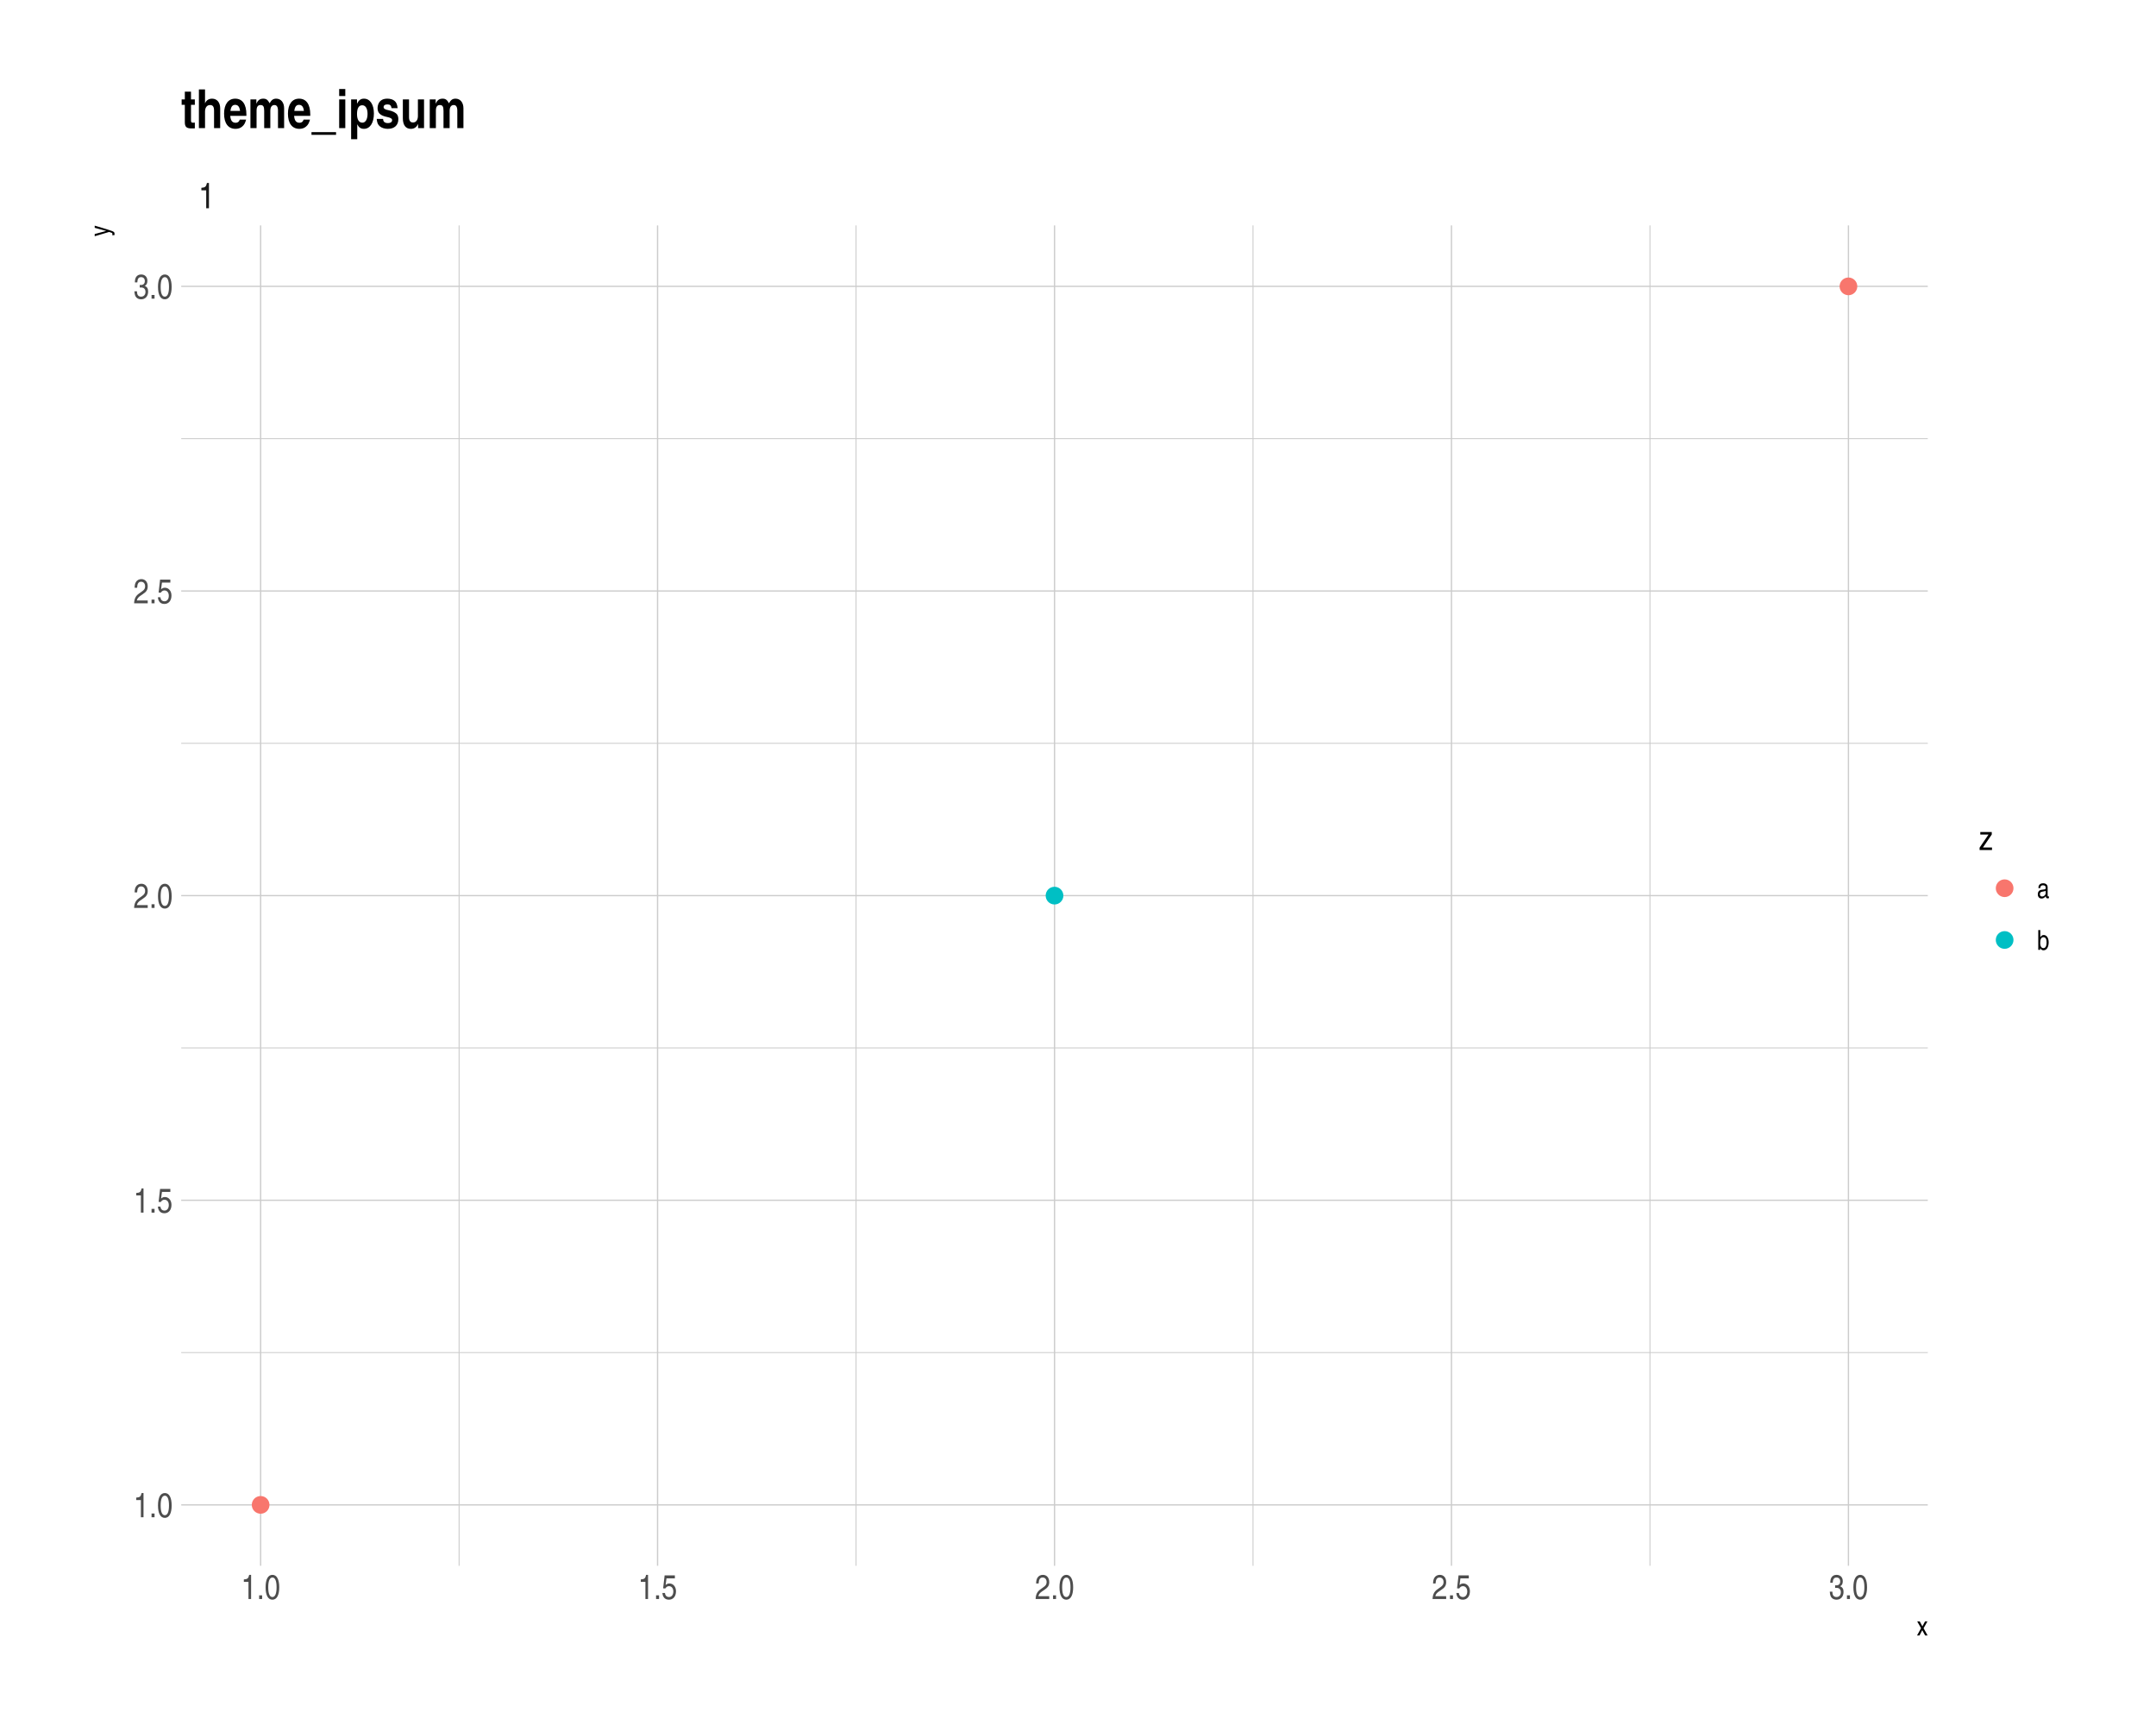
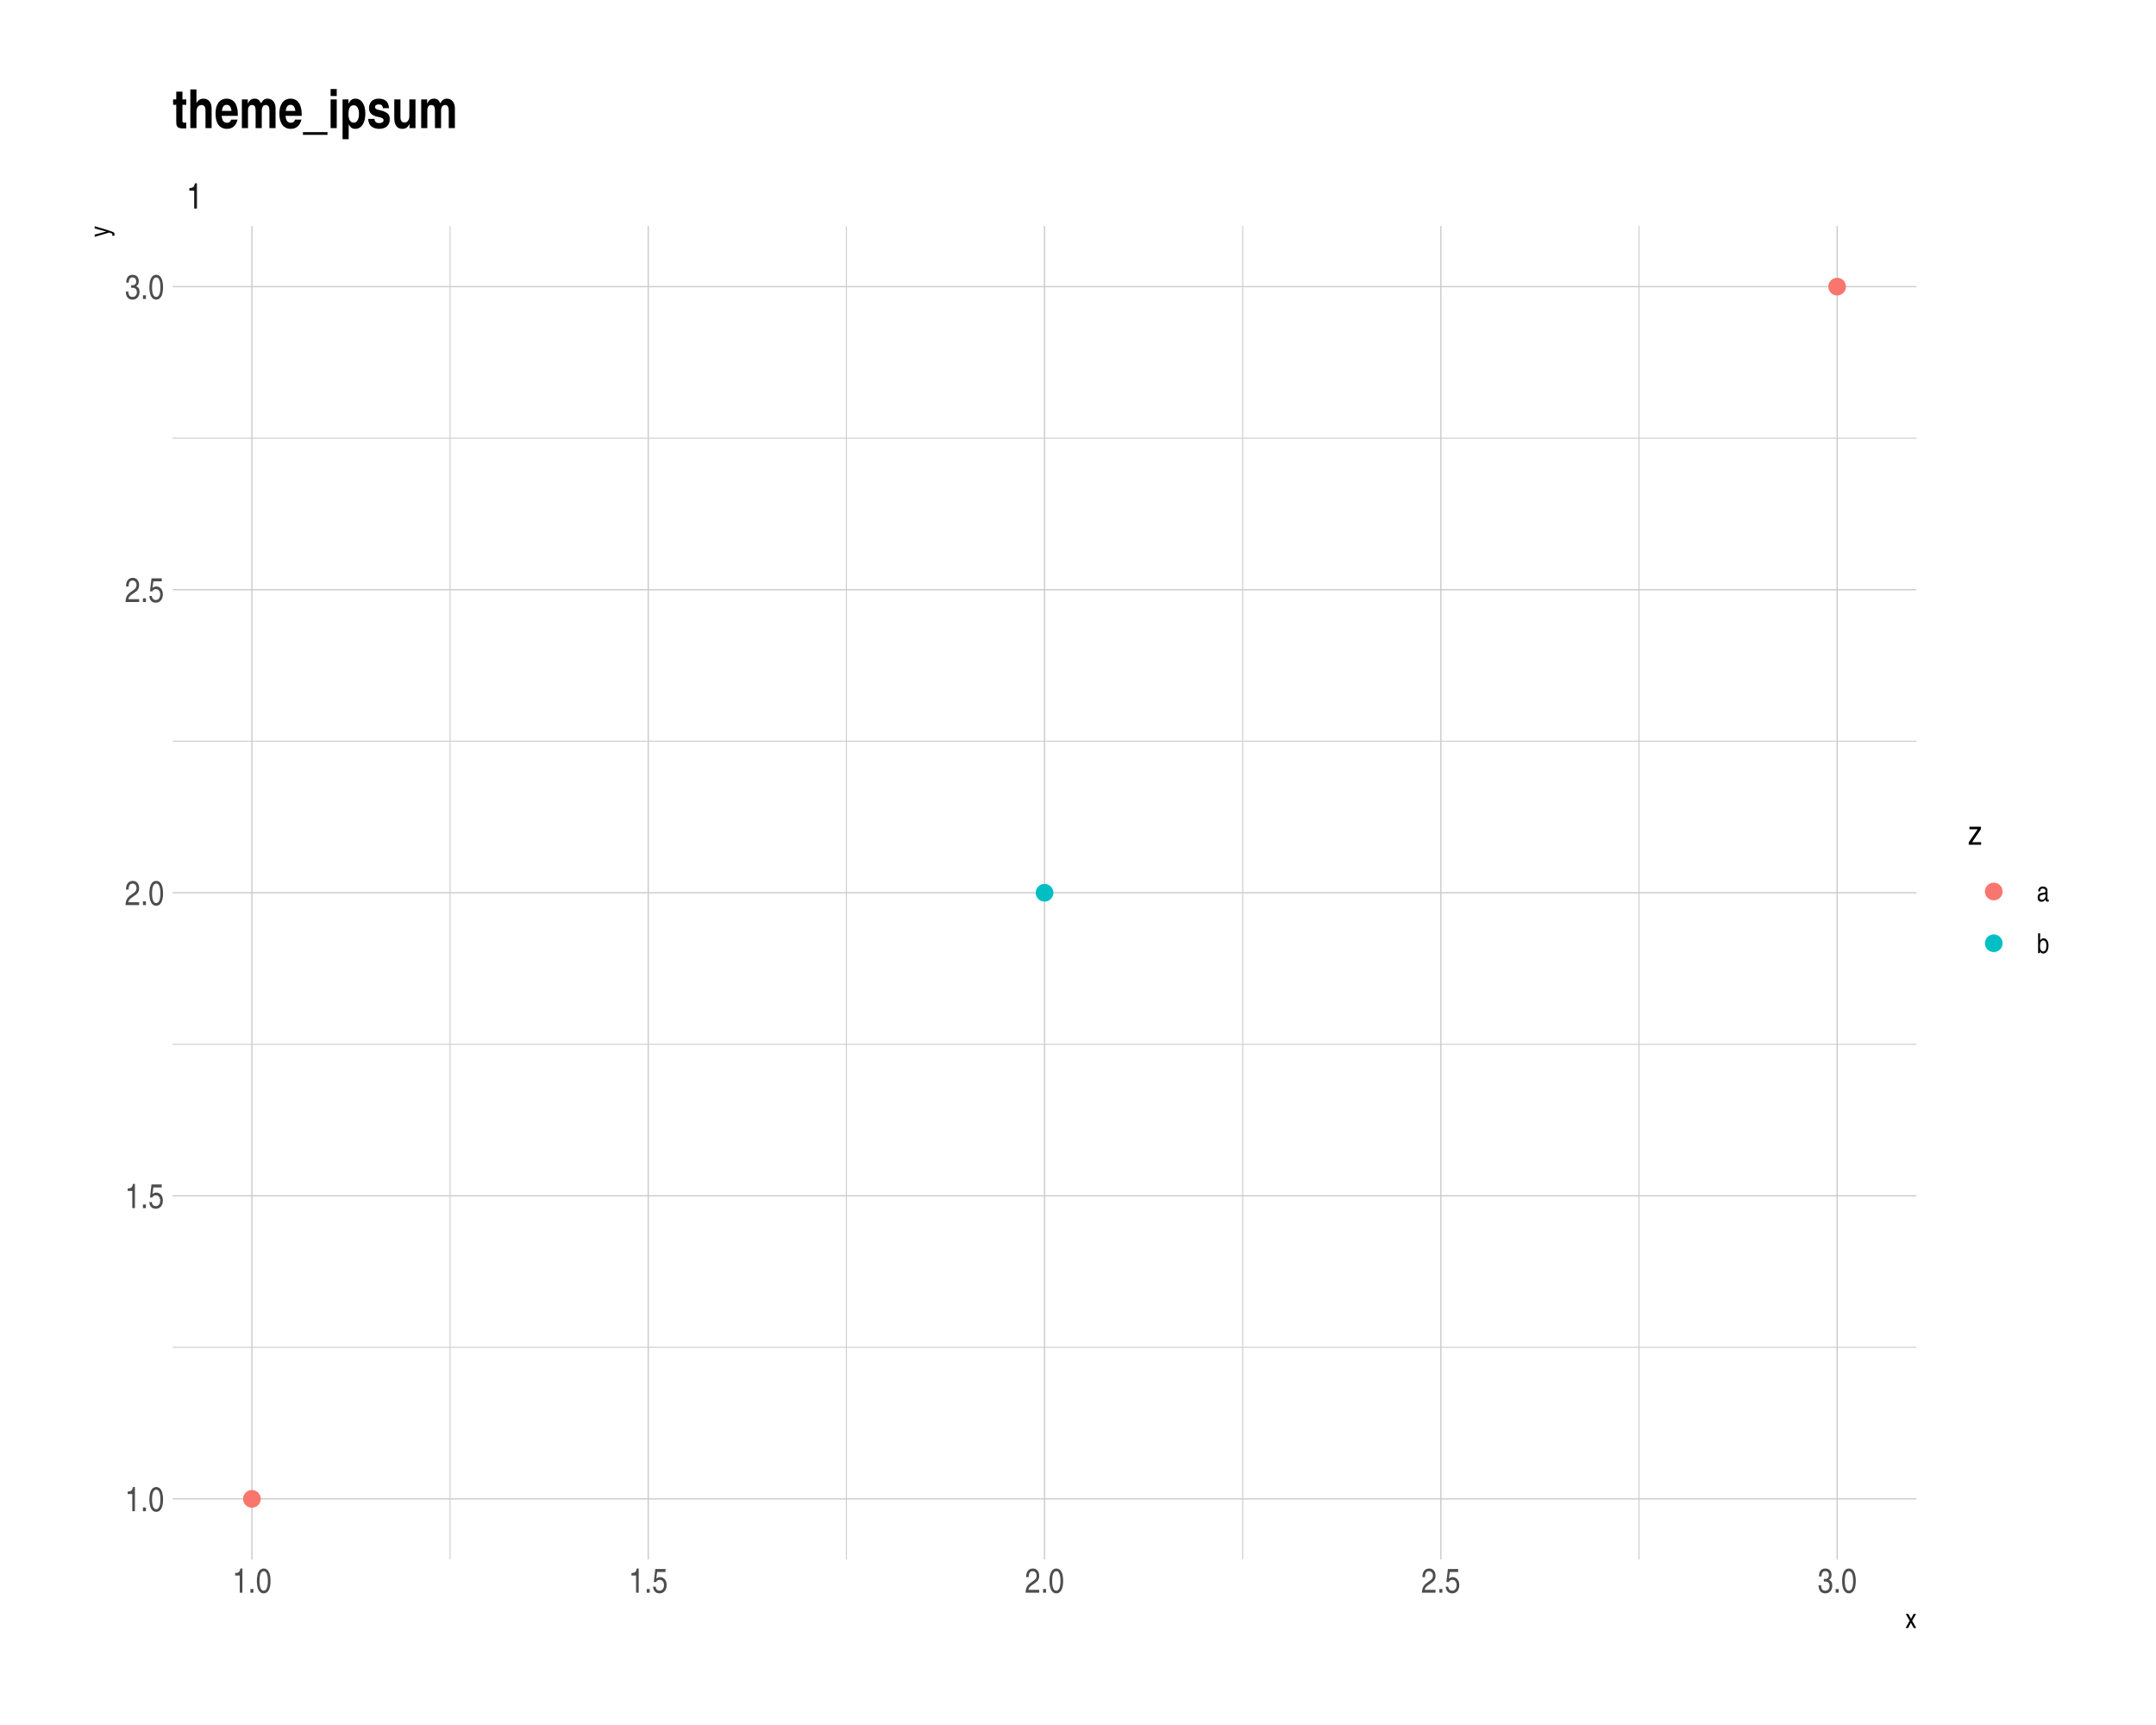
<svg xmlns="http://www.w3.org/2000/svg" viewBox="0 0 720.00 576.00">
  <defs>
    <style type="text/css">
    line, polyline, path, rect, circle {
      fill: none;
      stroke: #000000;
      stroke-linecap: round;
      stroke-linejoin: round;
      stroke-miterlimit: 10.00;
    }
  </style>
  </defs>
  <rect width="100%" height="100%" style="stroke: none; fill: #FFFFFF;" />
  <defs>
-     <clipPath id="cpNjAuNTI0OXw2NDMuNzk5fDUyMi44NDV8NzUuMjcyNA==">
-       <rect x="60.52" y="75.27" width="583.27" height="447.57" />
+     <clipPath id="cpNTcuNjYwNnw2MzkuOTk0fDUyMC43Mjl8NzUuNDcxMw==">
+       <rect x="57.66" y="75.47" width="582.33" height="445.26" />
    </clipPath>
  </defs>
-   <polyline points="60.52,451.64 643.80,451.64 " style="stroke-width: 0.32; stroke: #CCCCCC; stroke-linecap: butt;" clip-path="url(#cpNjAuNTI0OXw2NDMuNzk5fDUyMi44NDV8NzUuMjcyNA==)" />
-   <polyline points="60.52,349.92 643.80,349.92 " style="stroke-width: 0.32; stroke: #CCCCCC; stroke-linecap: butt;" clip-path="url(#cpNjAuNTI0OXw2NDMuNzk5fDUyMi44NDV8NzUuMjcyNA==)" />
-   <polyline points="60.52,248.20 643.80,248.20 " style="stroke-width: 0.32; stroke: #CCCCCC; stroke-linecap: butt;" clip-path="url(#cpNjAuNTI0OXw2NDMuNzk5fDUyMi44NDV8NzUuMjcyNA==)" />
-   <polyline points="60.52,146.48 643.80,146.48 " style="stroke-width: 0.32; stroke: #CCCCCC; stroke-linecap: butt;" clip-path="url(#cpNjAuNTI0OXw2NDMuNzk5fDUyMi44NDV8NzUuMjcyNA==)" />
-   <polyline points="153.32,522.84 153.32,75.27 " style="stroke-width: 0.32; stroke: #CCCCCC; stroke-linecap: butt;" clip-path="url(#cpNjAuNTI0OXw2NDMuNzk5fDUyMi44NDV8NzUuMjcyNA==)" />
-   <polyline points="285.88,522.84 285.88,75.27 " style="stroke-width: 0.32; stroke: #CCCCCC; stroke-linecap: butt;" clip-path="url(#cpNjAuNTI0OXw2NDMuNzk5fDUyMi44NDV8NzUuMjcyNA==)" />
-   <polyline points="418.44,522.84 418.44,75.27 " style="stroke-width: 0.32; stroke: #CCCCCC; stroke-linecap: butt;" clip-path="url(#cpNjAuNTI0OXw2NDMuNzk5fDUyMi44NDV8NzUuMjcyNA==)" />
-   <polyline points="551.01,522.84 551.01,75.27 " style="stroke-width: 0.32; stroke: #CCCCCC; stroke-linecap: butt;" clip-path="url(#cpNjAuNTI0OXw2NDMuNzk5fDUyMi44NDV8NzUuMjcyNA==)" />
-   <polyline points="60.52,502.50 643.80,502.50 " style="stroke-width: 0.43; stroke: #CCCCCC; stroke-linecap: butt;" clip-path="url(#cpNjAuNTI0OXw2NDMuNzk5fDUyMi44NDV8NzUuMjcyNA==)" />
-   <polyline points="60.52,400.78 643.80,400.78 " style="stroke-width: 0.43; stroke: #CCCCCC; stroke-linecap: butt;" clip-path="url(#cpNjAuNTI0OXw2NDMuNzk5fDUyMi44NDV8NzUuMjcyNA==)" />
-   <polyline points="60.52,299.06 643.80,299.06 " style="stroke-width: 0.43; stroke: #CCCCCC; stroke-linecap: butt;" clip-path="url(#cpNjAuNTI0OXw2NDMuNzk5fDUyMi44NDV8NzUuMjcyNA==)" />
-   <polyline points="60.52,197.34 643.80,197.34 " style="stroke-width: 0.43; stroke: #CCCCCC; stroke-linecap: butt;" clip-path="url(#cpNjAuNTI0OXw2NDMuNzk5fDUyMi44NDV8NzUuMjcyNA==)" />
-   <polyline points="60.52,95.62 643.80,95.62 " style="stroke-width: 0.43; stroke: #CCCCCC; stroke-linecap: butt;" clip-path="url(#cpNjAuNTI0OXw2NDMuNzk5fDUyMi44NDV8NzUuMjcyNA==)" />
-   <polyline points="87.04,522.84 87.04,75.27 " style="stroke-width: 0.43; stroke: #CCCCCC; stroke-linecap: butt;" clip-path="url(#cpNjAuNTI0OXw2NDMuNzk5fDUyMi44NDV8NzUuMjcyNA==)" />
-   <polyline points="219.60,522.84 219.60,75.27 " style="stroke-width: 0.43; stroke: #CCCCCC; stroke-linecap: butt;" clip-path="url(#cpNjAuNTI0OXw2NDMuNzk5fDUyMi44NDV8NzUuMjcyNA==)" />
-   <polyline points="352.16,522.84 352.16,75.27 " style="stroke-width: 0.43; stroke: #CCCCCC; stroke-linecap: butt;" clip-path="url(#cpNjAuNTI0OXw2NDMuNzk5fDUyMi44NDV8NzUuMjcyNA==)" />
-   <polyline points="484.72,522.84 484.72,75.27 " style="stroke-width: 0.43; stroke: #CCCCCC; stroke-linecap: butt;" clip-path="url(#cpNjAuNTI0OXw2NDMuNzk5fDUyMi44NDV8NzUuMjcyNA==)" />
-   <polyline points="617.29,522.84 617.29,75.27 " style="stroke-width: 0.43; stroke: #CCCCCC; stroke-linecap: butt;" clip-path="url(#cpNjAuNTI0OXw2NDMuNzk5fDUyMi44NDV8NzUuMjcyNA==)" />
-   <circle cx="87.04" cy="502.50" r="1.95pt" style="stroke-width: 0.71; stroke: #F8766D; fill: #F8766D;" clip-path="url(#cpNjAuNTI0OXw2NDMuNzk5fDUyMi44NDV8NzUuMjcyNA==)" />
-   <circle cx="352.16" cy="299.06" r="1.95pt" style="stroke-width: 0.71; stroke: #00BFC4; fill: #00BFC4;" clip-path="url(#cpNjAuNTI0OXw2NDMuNzk5fDUyMi44NDV8NzUuMjcyNA==)" />
-   <circle cx="617.29" cy="95.62" r="1.95pt" style="stroke-width: 0.71; stroke: #F8766D; fill: #F8766D;" clip-path="url(#cpNjAuNTI0OXw2NDMuNzk5fDUyMi44NDV8NzUuMjcyNA==)" />
+   <polyline points="57.66,449.89 639.99,449.89 " style="stroke-width: 0.32; stroke: #CCCCCC; stroke-linecap: butt;" clip-path="url(#cpNTcuNjYwNnw2MzkuOTk0fDUyMC43Mjl8NzUuNDcxMw==)" />
+   <polyline points="57.66,348.70 639.99,348.70 " style="stroke-width: 0.32; stroke: #CCCCCC; stroke-linecap: butt;" clip-path="url(#cpNTcuNjYwNnw2MzkuOTk0fDUyMC43Mjl8NzUuNDcxMw==)" />
+   <polyline points="57.66,247.50 639.99,247.50 " style="stroke-width: 0.32; stroke: #CCCCCC; stroke-linecap: butt;" clip-path="url(#cpNTcuNjYwNnw2MzkuOTk0fDUyMC43Mjl8NzUuNDcxMw==)" />
+   <polyline points="57.66,146.31 639.99,146.31 " style="stroke-width: 0.32; stroke: #CCCCCC; stroke-linecap: butt;" clip-path="url(#cpNTcuNjYwNnw2MzkuOTk0fDUyMC43Mjl8NzUuNDcxMw==)" />
+   <polyline points="150.30,520.73 150.30,75.47 " style="stroke-width: 0.32; stroke: #CCCCCC; stroke-linecap: butt;" clip-path="url(#cpNTcuNjYwNnw2MzkuOTk0fDUyMC43Mjl8NzUuNDcxMw==)" />
+   <polyline points="282.65,520.73 282.65,75.47 " style="stroke-width: 0.32; stroke: #CCCCCC; stroke-linecap: butt;" clip-path="url(#cpNTcuNjYwNnw2MzkuOTk0fDUyMC43Mjl8NzUuNDcxMw==)" />
+   <polyline points="415.00,520.73 415.00,75.47 " style="stroke-width: 0.32; stroke: #CCCCCC; stroke-linecap: butt;" clip-path="url(#cpNTcuNjYwNnw2MzkuOTk0fDUyMC43Mjl8NzUuNDcxMw==)" />
+   <polyline points="547.35,520.73 547.35,75.47 " style="stroke-width: 0.32; stroke: #CCCCCC; stroke-linecap: butt;" clip-path="url(#cpNTcuNjYwNnw2MzkuOTk0fDUyMC43Mjl8NzUuNDcxMw==)" />
+   <polyline points="57.66,500.49 639.99,500.49 " style="stroke-width: 0.43; stroke: #CCCCCC; stroke-linecap: butt;" clip-path="url(#cpNTcuNjYwNnw2MzkuOTk0fDUyMC43Mjl8NzUuNDcxMw==)" />
+   <polyline points="57.66,399.29 639.99,399.29 " style="stroke-width: 0.43; stroke: #CCCCCC; stroke-linecap: butt;" clip-path="url(#cpNTcuNjYwNnw2MzkuOTk0fDUyMC43Mjl8NzUuNDcxMw==)" />
+   <polyline points="57.66,298.10 639.99,298.10 " style="stroke-width: 0.43; stroke: #CCCCCC; stroke-linecap: butt;" clip-path="url(#cpNTcuNjYwNnw2MzkuOTk0fDUyMC43Mjl8NzUuNDcxMw==)" />
+   <polyline points="57.66,196.91 639.99,196.91 " style="stroke-width: 0.43; stroke: #CCCCCC; stroke-linecap: butt;" clip-path="url(#cpNTcuNjYwNnw2MzkuOTk0fDUyMC43Mjl8NzUuNDcxMw==)" />
+   <polyline points="57.66,95.71 639.99,95.71 " style="stroke-width: 0.43; stroke: #CCCCCC; stroke-linecap: butt;" clip-path="url(#cpNTcuNjYwNnw2MzkuOTk0fDUyMC43Mjl8NzUuNDcxMw==)" />
+   <polyline points="84.13,520.73 84.13,75.47 " style="stroke-width: 0.43; stroke: #CCCCCC; stroke-linecap: butt;" clip-path="url(#cpNTcuNjYwNnw2MzkuOTk0fDUyMC43Mjl8NzUuNDcxMw==)" />
+   <polyline points="216.48,520.73 216.48,75.47 " style="stroke-width: 0.43; stroke: #CCCCCC; stroke-linecap: butt;" clip-path="url(#cpNTcuNjYwNnw2MzkuOTk0fDUyMC43Mjl8NzUuNDcxMw==)" />
+   <polyline points="348.83,520.73 348.83,75.47 " style="stroke-width: 0.43; stroke: #CCCCCC; stroke-linecap: butt;" clip-path="url(#cpNTcuNjYwNnw2MzkuOTk0fDUyMC43Mjl8NzUuNDcxMw==)" />
+   <polyline points="481.18,520.73 481.18,75.47 " style="stroke-width: 0.43; stroke: #CCCCCC; stroke-linecap: butt;" clip-path="url(#cpNTcuNjYwNnw2MzkuOTk0fDUyMC43Mjl8NzUuNDcxMw==)" />
+   <polyline points="613.52,520.73 613.52,75.47 " style="stroke-width: 0.43; stroke: #CCCCCC; stroke-linecap: butt;" clip-path="url(#cpNTcuNjYwNnw2MzkuOTk0fDUyMC43Mjl8NzUuNDcxMw==)" />
+   <circle cx="84.13" cy="500.49" r="1.95pt" style="stroke-width: 0.71; stroke: #F8766D; fill: #F8766D;" clip-path="url(#cpNTcuNjYwNnw2MzkuOTk0fDUyMC43Mjl8NzUuNDcxMw==)" />
+   <circle cx="348.83" cy="298.10" r="1.95pt" style="stroke-width: 0.71; stroke: #00BFC4; fill: #00BFC4;" clip-path="url(#cpNTcuNjYwNnw2MzkuOTk0fDUyMC43Mjl8NzUuNDcxMw==)" />
+   <circle cx="613.52" cy="95.71" r="1.95pt" style="stroke-width: 0.71; stroke: #F8766D; fill: #F8766D;" clip-path="url(#cpNTcuNjYwNnw2MzkuOTk0fDUyMC43Mjl8NzUuNDcxMw==)" />
  <defs>
    <clipPath id="cpMHw3MjB8NTc2fDA=">
      <rect x="0.00" y="0.00" width="720.00" height="576.00" />
    </clipPath>
  </defs>
  <defs>
-     <clipPath id="cpNjAuNTI0OXw2NDMuNzk5fDc1LjI3MjR8NTUuMjI1Ng==">
-       <rect x="60.52" y="55.23" width="583.27" height="20.05" />
+     <clipPath id="cpNTcuNjYwNnw2MzkuOTk0fDc1LjQ3MTN8NTUuMjI1Ng==">
+       <rect x="57.66" y="55.23" width="582.33" height="20.25" />
    </clipPath>
  </defs>
-   <g clip-path="url(#cpNjAuNTI0OXw2NDMuNzk5fDc1LjI3MjR8NTUuMjI1Ng==)">
-     <text x="66.25" y="69.54" style="font-size: 12.00px; fill: #1A1A1A; font-family: Arial Narrow;" textLength="5.47px" lengthAdjust="spacingAndGlyphs">1</text>
+   <g clip-path="url(#cpNTcuNjYwNnw2MzkuOTk0fDc1LjQ3MTN8NTUuMjI1Ng==)">
+     <text x="62.24" y="69.64" style="font-size: 12.00px; fill: #1A1A1A; font-family: Arial Narrow;" textLength="5.47px" lengthAdjust="spacingAndGlyphs">1</text>
  </g>
  <defs>
    <clipPath id="cpMHw3MjB8NTc2fDA=">
      <rect x="0.00" y="0.00" width="720.00" height="576.00" />
    </clipPath>
  </defs>
  <g clip-path="url(#cpMHw3MjB8NTc2fDA=)">
-     <text x="80.48" y="533.94" style="font-size: 11.50px; fill: #4D4D4D; font-family: Arial Narrow;" textLength="13.11px" lengthAdjust="spacingAndGlyphs">1.0</text>
+     <text x="77.57" y="531.82" style="font-size: 11.50px; fill: #4D4D4D; font-family: Arial Narrow;" textLength="13.11px" lengthAdjust="spacingAndGlyphs">1.0</text>
  </g>
  <g clip-path="url(#cpMHw3MjB8NTc2fDA=)">
-     <text x="213.04" y="533.94" style="font-size: 11.50px; fill: #4D4D4D; font-family: Arial Narrow;" textLength="13.11px" lengthAdjust="spacingAndGlyphs">1.5</text>
+     <text x="209.92" y="531.82" style="font-size: 11.50px; fill: #4D4D4D; font-family: Arial Narrow;" textLength="13.11px" lengthAdjust="spacingAndGlyphs">1.5</text>
  </g>
  <g clip-path="url(#cpMHw3MjB8NTc2fDA=)">
-     <text x="345.61" y="533.94" style="font-size: 11.50px; fill: #4D4D4D; font-family: Arial Narrow;" textLength="13.11px" lengthAdjust="spacingAndGlyphs">2.0</text>
+     <text x="342.27" y="531.82" style="font-size: 11.50px; fill: #4D4D4D; font-family: Arial Narrow;" textLength="13.11px" lengthAdjust="spacingAndGlyphs">2.0</text>
  </g>
  <g clip-path="url(#cpMHw3MjB8NTc2fDA=)">
-     <text x="478.17" y="533.94" style="font-size: 11.50px; fill: #4D4D4D; font-family: Arial Narrow;" textLength="13.11px" lengthAdjust="spacingAndGlyphs">2.5</text>
+     <text x="474.62" y="531.82" style="font-size: 11.50px; fill: #4D4D4D; font-family: Arial Narrow;" textLength="13.11px" lengthAdjust="spacingAndGlyphs">2.5</text>
  </g>
  <g clip-path="url(#cpMHw3MjB8NTc2fDA=)">
-     <text x="610.73" y="533.94" style="font-size: 11.50px; fill: #4D4D4D; font-family: Arial Narrow;" textLength="13.11px" lengthAdjust="spacingAndGlyphs">3.0</text>
+     <text x="606.97" y="531.82" style="font-size: 11.50px; fill: #4D4D4D; font-family: Arial Narrow;" textLength="13.11px" lengthAdjust="spacingAndGlyphs">3.0</text>
  </g>
  <g clip-path="url(#cpMHw3MjB8NTc2fDA=)">
-     <text x="44.55" y="506.62" style="font-size: 11.50px; fill: #4D4D4D; font-family: Arial Narrow;" textLength="13.11px" lengthAdjust="spacingAndGlyphs">1.0</text>
+     <text x="41.68" y="504.61" style="font-size: 11.50px; fill: #4D4D4D; font-family: Arial Narrow;" textLength="13.11px" lengthAdjust="spacingAndGlyphs">1.0</text>
  </g>
  <g clip-path="url(#cpMHw3MjB8NTc2fDA=)">
-     <text x="44.55" y="404.90" style="font-size: 11.50px; fill: #4D4D4D; font-family: Arial Narrow;" textLength="13.11px" lengthAdjust="spacingAndGlyphs">1.5</text>
+     <text x="41.68" y="403.41" style="font-size: 11.50px; fill: #4D4D4D; font-family: Arial Narrow;" textLength="13.11px" lengthAdjust="spacingAndGlyphs">1.5</text>
  </g>
  <g clip-path="url(#cpMHw3MjB8NTc2fDA=)">
-     <text x="44.55" y="303.17" style="font-size: 11.50px; fill: #4D4D4D; font-family: Arial Narrow;" textLength="13.11px" lengthAdjust="spacingAndGlyphs">2.0</text>
+     <text x="41.68" y="302.22" style="font-size: 11.50px; fill: #4D4D4D; font-family: Arial Narrow;" textLength="13.11px" lengthAdjust="spacingAndGlyphs">2.0</text>
  </g>
  <g clip-path="url(#cpMHw3MjB8NTc2fDA=)">
-     <text x="44.55" y="201.45" style="font-size: 11.50px; fill: #4D4D4D; font-family: Arial Narrow;" textLength="13.11px" lengthAdjust="spacingAndGlyphs">2.5</text>
+     <text x="41.68" y="201.02" style="font-size: 11.50px; fill: #4D4D4D; font-family: Arial Narrow;" textLength="13.11px" lengthAdjust="spacingAndGlyphs">2.5</text>
  </g>
  <g clip-path="url(#cpMHw3MjB8NTc2fDA=)">
-     <text x="44.55" y="99.73" style="font-size: 11.50px; fill: #4D4D4D; font-family: Arial Narrow;" textLength="13.11px" lengthAdjust="spacingAndGlyphs">3.0</text>
+     <text x="41.68" y="99.83" style="font-size: 11.50px; fill: #4D4D4D; font-family: Arial Narrow;" textLength="13.11px" lengthAdjust="spacingAndGlyphs">3.0</text>
  </g>
  <g clip-path="url(#cpMHw3MjB8NTc2fDA=)">
-     <text x="640.11" y="546.11" style="font-size: 9.00px; font-family: Arial Narrow;" textLength="3.69px" lengthAdjust="spacingAndGlyphs">x</text>
+     <text x="636.30" y="543.62" style="font-size: 9.00px; font-family: Arial Narrow;" textLength="3.69px" lengthAdjust="spacingAndGlyphs">x</text>
  </g>
  <g clip-path="url(#cpMHw3MjB8NTc2fDA=)">
-     <text transform="translate(36.33,78.96) rotate(-90)" style="font-size: 9.00px; font-family: Arial Narrow;" textLength="3.69px" lengthAdjust="spacingAndGlyphs">y</text>
+     <text transform="translate(36.33,79.16) rotate(-90)" style="font-size: 9.00px; font-family: Arial Narrow;" textLength="3.69px" lengthAdjust="spacingAndGlyphs">y</text>
  </g>
  <g clip-path="url(#cpMHw3MjB8NTc2fDA=)">
-     <text x="660.81" y="283.84" style="font-size: 11.50px; font-family: Arial Narrow;" textLength="4.72px" lengthAdjust="spacingAndGlyphs">z</text>
+     <text x="657.18" y="282.07" style="font-size: 11.50px; font-family: Arial Narrow;" textLength="4.72px" lengthAdjust="spacingAndGlyphs">z</text>
  </g>
-   <circle cx="669.45" cy="296.59" r="1.95pt" style="stroke-width: 0.71; stroke: #F8766D; fill: #F8766D;" clip-path="url(#cpMHw3MjB8NTc2fDA=)" />
-   <circle cx="669.45" cy="313.87" r="1.95pt" style="stroke-width: 0.71; stroke: #00BFC4; fill: #00BFC4;" clip-path="url(#cpMHw3MjB8NTc2fDA=)" />
+   <circle cx="665.82" cy="297.69" r="1.95pt" style="stroke-width: 0.71; stroke: #F8766D; fill: #F8766D;" clip-path="url(#cpMHw3MjB8NTc2fDA=)" />
+   <circle cx="665.82" cy="314.97" r="1.95pt" style="stroke-width: 0.71; stroke: #00BFC4; fill: #00BFC4;" clip-path="url(#cpMHw3MjB8NTc2fDA=)" />
  <g clip-path="url(#cpMHw3MjB8NTc2fDA=)">
-     <text x="680.25" y="299.89" style="font-size: 9.20px; font-family: Arial Narrow;" textLength="4.20px" lengthAdjust="spacingAndGlyphs">a</text>
+     <text x="680.19" y="300.98" style="font-size: 9.20px; font-family: Arial Narrow;" textLength="4.20px" lengthAdjust="spacingAndGlyphs">a</text>
  </g>
  <g clip-path="url(#cpMHw3MjB8NTc2fDA=)">
-     <text x="680.25" y="317.17" style="font-size: 9.20px; font-family: Arial Narrow;" textLength="4.20px" lengthAdjust="spacingAndGlyphs">b</text>
+     <text x="680.19" y="318.26" style="font-size: 9.20px; font-family: Arial Narrow;" textLength="4.20px" lengthAdjust="spacingAndGlyphs">b</text>
  </g>
  <g clip-path="url(#cpMHw3MjB8NTc2fDA=)">
-     <text x="60.52" y="42.77" style="font-size: 18.00px; font-weight: bold; font-family: Arial Narrow;" textLength="95.15px" lengthAdjust="spacingAndGlyphs">theme_ipsum</text>
+     <text x="57.66" y="42.77" style="font-size: 18.00px; font-weight: bold; font-family: Arial Narrow;" textLength="95.15px" lengthAdjust="spacingAndGlyphs">theme_ipsum</text>
  </g>
</svg>
